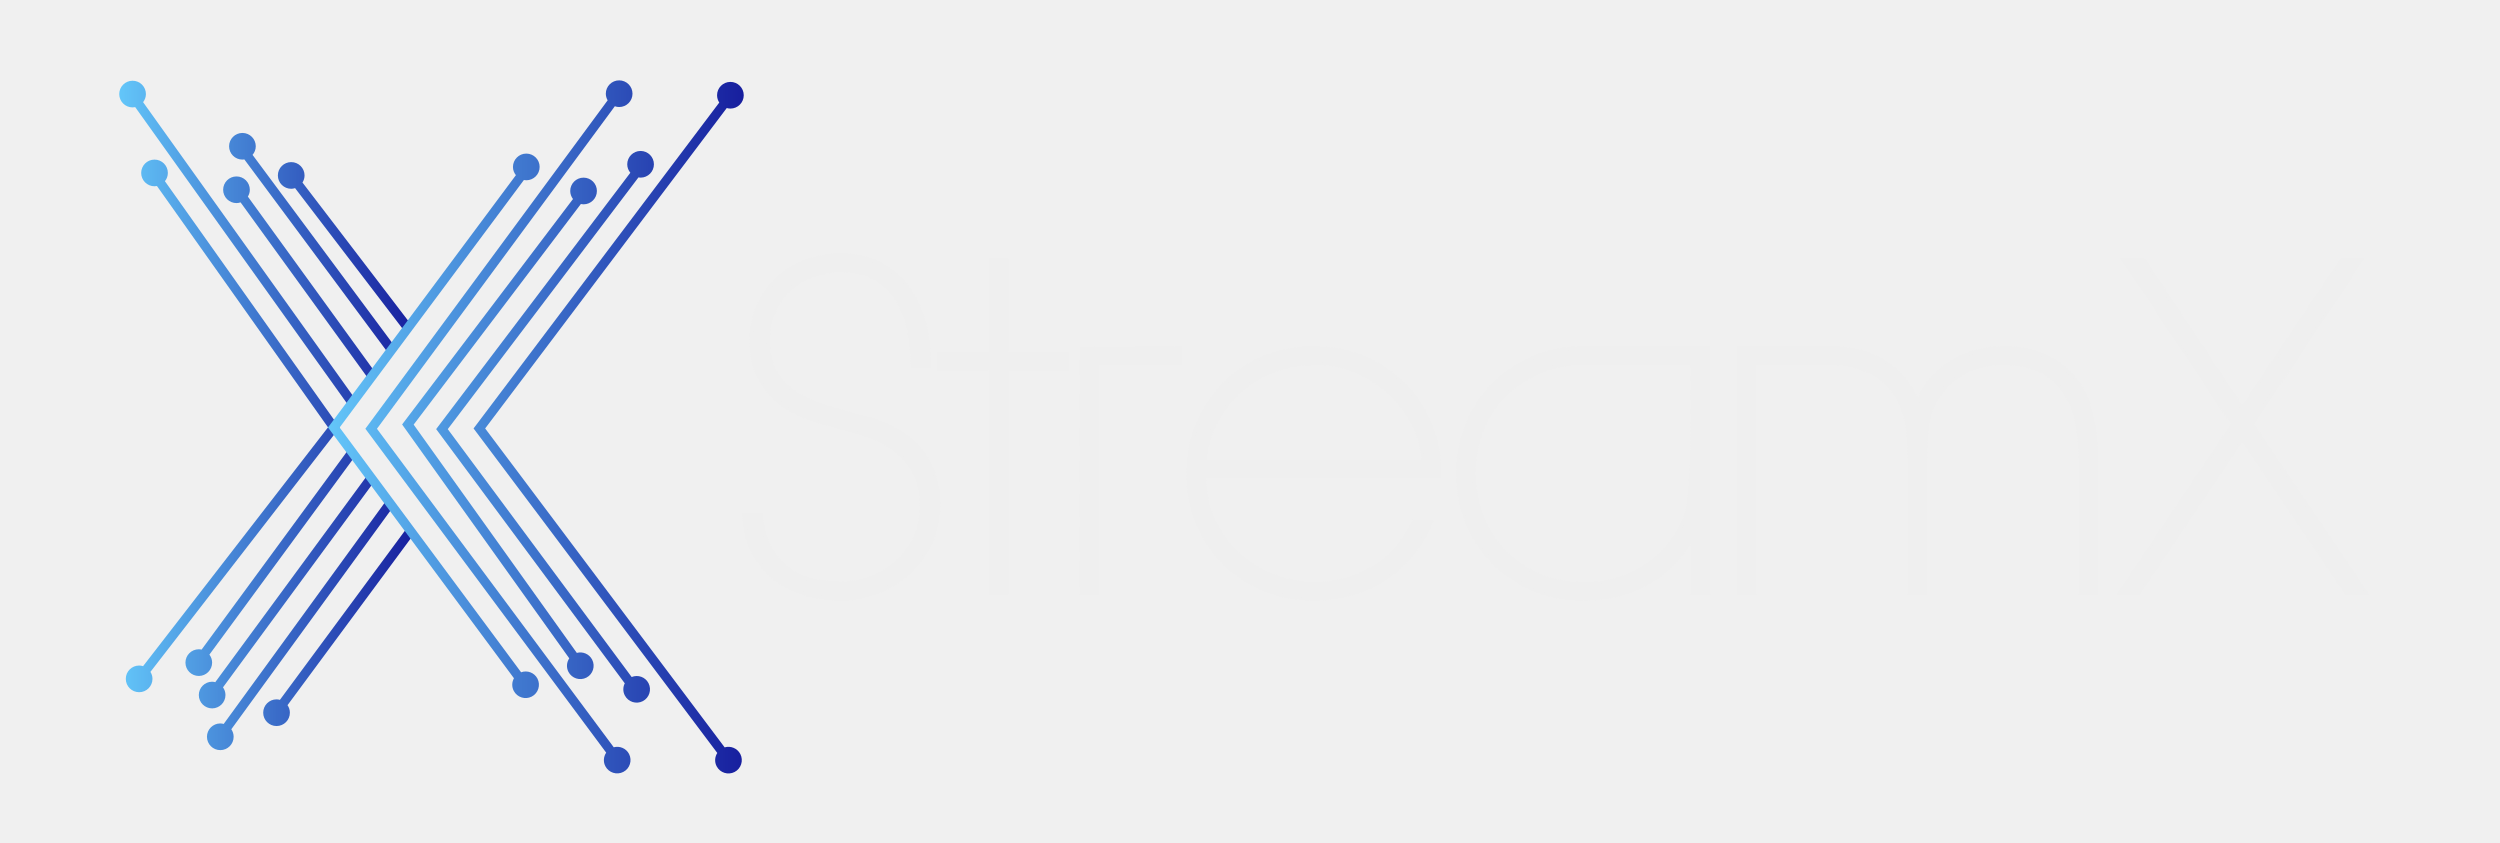
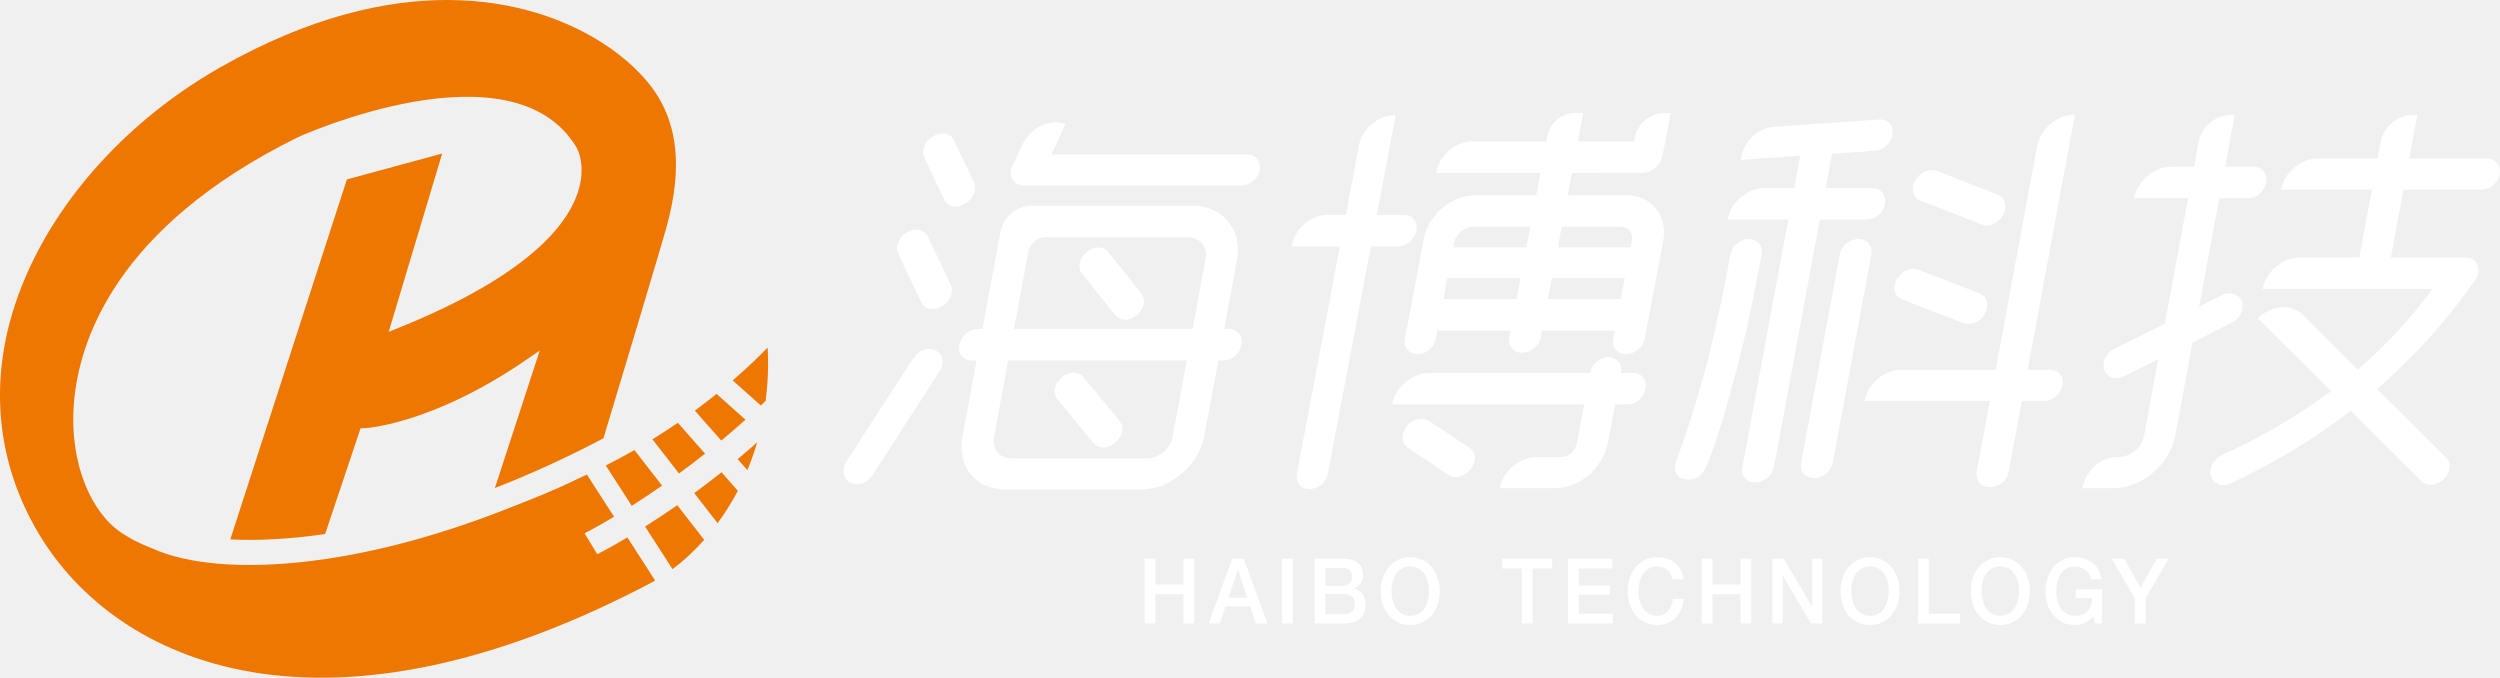
- <svg xmlns="http://www.w3.org/2000/svg" version="1.1" id="图层_1" x="0px" y="0px" viewBox="0 0 807.67 272.19" style="enable-background:new 0 0 807.67 272.19;" xml:space="preserve">
-   <style type="text/css">
- 	.st3{fill:#EFEFEF;stroke:#EFEFEF;stroke-miterlimit:10;}
- 	.st4{fill:url(#SVGID_3_);}
- 	.st5{fill:url(#SVGID_4_);}
- </style>
-   <g>
-     <path class="st3" d="M297.48,145.34c-1.71-2.05-3.65-3.79-5.75-5.16c-2.09-1.36-4.15-2.46-6.14-3.29c-2-0.83-3.84-1.46-5.47-1.9   c-1.64-0.43-2.9-0.75-3.74-0.93c-3.59-0.94-7.16-1.98-10.61-3.08c-3.37-1.07-6.41-2.52-9.03-4.3c-2.58-1.75-4.67-3.98-6.2-6.61   c-1.51-2.61-2.28-6.01-2.28-10.09c0-3.34,0.61-6.45,1.82-9.23c1.2-2.78,2.89-5.17,5.01-7.11c2.13-1.94,4.67-3.47,7.55-4.54   c2.89-1.07,6-1.61,9.26-1.61c4.17,0,7.74,0.82,10.6,2.43c2.87,1.62,5.23,3.85,7.03,6.61c1.82,2.79,3.14,6.06,3.93,9.7   c0.8,3.69,1.21,7.6,1.21,11.65v0.66h5.63v-0.66c0-6.56-0.86-12.18-2.56-16.69c-1.7-4.52-3.95-8.23-6.69-11.01   c-2.74-2.78-5.79-4.82-9.08-6.05c-3.27-1.22-6.57-1.84-9.79-1.84c-3.89,0-7.66,0.62-11.21,1.83c-3.57,1.22-6.74,3.06-9.43,5.45   c-2.69,2.4-4.87,5.37-6.48,8.84c-1.62,3.47-2.43,7.46-2.43,11.85v0.44c0.1,5.08,1.19,9.33,3.26,12.63   c2.05,3.27,4.58,5.93,7.52,7.89c2.91,1.94,6.04,3.44,9.3,4.47c3.22,1.01,6.01,1.81,8.3,2.38c2.55,0.66,5.42,1.48,8.52,2.43   c3.04,0.94,5.95,2.36,8.66,4.23c2.69,1.86,4.97,4.33,6.78,7.34c1.8,3,2.71,6.92,2.71,11.66c0,3.71-0.75,7.12-2.23,10.13   c-1.49,3.02-3.47,5.64-5.88,7.77c-2.42,2.14-5.23,3.82-8.35,4.98c-3.12,1.17-6.36,1.76-9.62,1.76c-1.98,0-4.37-0.19-7.1-0.57   c-2.68-0.37-5.31-1.28-7.81-2.72c-2.49-1.43-4.77-3.59-6.76-6.42c-1.99-2.82-3.33-6.76-3.98-11.71l-0.08-0.57h-5.6l0.05,0.71   c0.39,5.16,1.65,9.5,3.76,12.88c2.1,3.37,4.68,6.1,7.67,8.1c2.98,2,6.29,3.44,9.85,4.26c3.54,0.82,6.95,1.24,10.14,1.24   c3.99,0,7.94-0.74,11.74-2.2c3.8-1.46,7.21-3.56,10.13-6.24c2.92-2.68,5.3-5.92,7.05-9.62c1.76-3.71,2.65-7.87,2.65-12.36   c0-3.89-0.55-7.35-1.62-10.29C300.62,149.93,299.2,147.4,297.48,145.34z M325.31,84.01h-5.34v30.19h-16.82v5.06h16.82v72.45h5.34   v-72.45h19.55v-5.06h-19.55V84.01z M349.95,112.47h-0.66l-0.15,79.23h5.35v-74.17h26.88v-5.24l-0.7,0.04   C379.07,112.42,368.73,112.47,349.95,112.47z M452.25,122.78c-3.72-3.34-8.02-5.95-12.76-7.75c-4.75-1.79-9.75-2.7-14.87-2.7   c-5.7,0-11.12,1.03-16.11,3.07c-4.98,2.04-9.35,4.91-12.99,8.55c-3.63,3.64-6.53,7.99-8.61,12.93c-2.08,4.94-3.14,10.4-3.14,16.21   c0,5.72,1.03,11.1,3.07,15.99c2.04,4.9,4.89,9.2,8.48,12.79c3.59,3.59,7.91,6.47,12.85,8.55c4.95,2.09,10.45,3.14,16.35,3.14   c3.86,0,7.71-0.49,11.44-1.46c3.73-0.97,7.27-2.47,10.52-4.46c3.25-1.99,6.27-4.54,8.98-7.6c2.72-3.06,4.98-6.67,6.72-10.74   l0.39-0.92h-5.88l-0.18,0.38c-3,6.37-7.37,11.3-12.99,14.67c-5.63,3.37-12,5.08-18.95,5.08c-3.66,0-7.61-0.69-11.74-2.05   c-4.13-1.36-7.98-3.49-11.45-6.35c-3.46-2.85-6.39-6.53-8.69-10.94c-2.21-4.23-3.41-9.32-3.58-15.13h75.84l0.19-2.85   c-0.29-5.9-1.59-11.33-3.86-16.13C459.03,130.25,455.98,126.12,452.25,122.78z M389.32,148.98c0.35-4.32,1.47-8.4,3.34-12.12   c1.97-3.94,4.59-7.4,7.78-10.3c3.19-2.9,6.94-5.18,11.17-6.77c4.23-1.59,8.8-2.4,13.6-2.4c4.31,0,8.56,0.85,12.64,2.54   c4.08,1.68,7.75,4.01,10.9,6.92c3.14,2.9,5.76,6.35,7.78,10.24c1.91,3.67,3.01,7.67,3.27,11.9H389.32z M494.79,115.69   c-4.99,2.23-9.32,5.25-12.86,8.99c-3.54,3.73-6.29,8.08-8.19,12.94c-1.89,4.84-2.85,10-2.85,15.33c0,5.24,0.93,10.34,2.77,15.18   c1.84,4.85,4.55,9.2,8.04,12.94c3.49,3.74,7.82,6.79,12.86,9.06c5.05,2.28,10.8,3.44,17.09,3.44c8.23,0,15.5-1.89,21.62-5.63   c5.56-3.4,10.05-8.03,13.37-13.81v17.57h5.34v-79.38h-40.33C505.46,112.33,499.79,113.46,494.79,115.69z M544.54,166.65   c-1.68,4.31-4.1,8.13-7.19,11.36c-3.09,3.23-6.81,5.81-11.07,7.69c-4.25,1.87-9.02,2.82-14.18,2.82c-6.01,0-11.33-1.07-15.82-3.17   c-4.49-2.11-8.27-4.88-11.21-8.24c-2.95-3.37-5.18-7.22-6.63-11.42c-1.45-4.22-2.19-8.5-2.19-12.72c0-5.25,0.93-10.12,2.75-14.48   c1.83-4.35,4.39-8.12,7.61-11.21c3.23-3.09,7.03-5.54,11.29-7.27c4.26-1.73,8.89-2.61,13.77-2.61h35   C546.92,145.8,546.21,162.38,544.54,166.65z M668.38,120.14c-2.45-2.45-5.48-4.38-9-5.75c-3.51-1.37-7.65-2.06-12.31-2.06   c-4.38,0-8.6,0.84-12.55,2.5c-3.96,1.66-7.35,4.04-10.07,7.06c-1.67,1.77-2.92,3.49-3.71,5.12c-0.48,0.99-0.89,1.88-1.22,2.68   c-0.45-1.27-1.03-2.47-1.72-3.6c-0.92-1.5-1.93-2.91-3.01-4.19c-2.74-3.13-6.11-5.53-10.02-7.15c-3.9-1.61-8.24-2.42-12.9-2.42   H561.6v79.38h5.35v-74.32h24.49c4.2,0,8.1,0.78,11.59,2.32c3.47,1.53,6.31,3.71,8.43,6.47c1.86,2.51,3.22,5.38,4.06,8.54   c0.84,3.19,1.27,7.77,1.27,13.63v43.35h5.35v-43.35c0-2.96,0.07-5.53,0.21-7.65c0.14-2.11,0.42-4.03,0.84-5.71   c0.42-1.67,1-3.21,1.74-4.59c0.74-1.39,1.74-2.91,2.96-4.5c2.31-2.95,5.28-5.13,8.84-6.47c3.6-1.35,7.08-2.04,10.33-2.04   c7.54,0,13.38,2.11,17.36,6.28c2.78,2.78,4.75,6.3,5.87,10.48c1.13,4.24,1.7,9.02,1.7,14.21v43.35h5.35v-43.35   c0-5.88-0.69-11.3-2.04-16.13C673.93,127.33,671.6,123.27,668.38,120.14z M727.64,136.99l35.37-52.98h-6.62l-31.99,47.77   l-31.7-47.77h-6.76l35.37,52.98l-36.67,54.71h6.33l33.43-49.79l33.38,49.5l0.2,0.29h6.62L727.64,136.99z" />
-     <linearGradient id="SVGID_3_" gradientUnits="userSpaceOnUse" x1="38.529" y1="134.213" x2="133.825" y2="134.213">
-       <stop offset="1.331947e-07" style="stop-color:#63C6F9" />
-       <stop offset="1" style="stop-color:#171E9E" />
-     </linearGradient>
-     <path class="st4" d="M109.71,138.14l-56.43-79.6c0.59-0.74,0.95-1.65,0.95-2.67c0-2.38-1.93-4.31-4.31-4.31s-4.31,1.93-4.31,4.31   s1.93,4.31,4.31,4.31c0.27,0,0.53-0.03,0.79-0.08l55.26,77.96l-59.75,77.16c-0.41-0.13-0.83-0.21-1.27-0.21   c-2.38,0-4.31,1.93-4.31,4.31s1.93,4.31,4.31,4.31s4.31-1.93,4.31-4.31c0-0.83-0.25-1.6-0.66-2.26L109.71,138.14z M127.22,163.48   l-2.43-1.77l-52.52,72.17c-0.35-0.09-0.71-0.16-1.1-0.16c-2.38,0-4.31,1.93-4.31,4.31s1.93,4.31,4.31,4.31s4.31-1.93,4.31-4.31   c0-0.9-0.28-1.74-0.75-2.43L127.22,163.48z M133.83,172.41l-2.41-1.78L90.43,226.1c-0.35-0.09-0.71-0.16-1.09-0.16   c-2.38,0-4.31,1.93-4.31,4.31c0,2.38,1.93,4.31,4.31,4.31c2.38,0,4.31-1.93,4.31-4.31c0-0.9-0.28-1.74-0.76-2.43L133.83,172.41z    M94.08,60.99c0.44,0,0.85-0.08,1.25-0.21l35.25,46.1l2.38-1.82L97.72,58.97c0.42-0.66,0.67-1.44,0.67-2.29   c0-2.38-1.93-4.31-4.31-4.31s-4.31,1.93-4.31,4.31S91.7,60.99,94.08,60.99z M78.31,51.56c0.21,0,0.42-0.03,0.63-0.06l46.37,62.43   l2.41-1.79L81.59,50.03c0.64-0.75,1.04-1.71,1.04-2.77c0-2.38-1.93-4.31-4.31-4.31s-4.31,1.93-4.31,4.31S75.94,51.56,78.31,51.56z    M76.4,65.61c0.46,0,0.9-0.09,1.32-0.23l40.98,56.55l2.43-1.76L80.08,63.52c0.39-0.65,0.63-1.4,0.63-2.21   c0-2.38-1.93-4.31-4.31-4.31s-4.31,1.93-4.31,4.31C72.09,63.68,74.02,65.61,76.4,65.61z M43.68,34.61l68.89,96.38l2.44-1.74   L46.23,33.01c0.56-0.73,0.91-1.63,0.91-2.62c0-2.38-1.93-4.31-4.31-4.31s-4.31,1.93-4.31,4.31c0,2.38,1.93,4.31,4.31,4.31   C43.13,34.7,43.41,34.66,43.68,34.61z M68.53,214.07c0-0.97-0.33-1.86-0.88-2.58L115,147.01l-2.42-1.78l-47.45,64.63   c-0.29-0.06-0.6-0.1-0.91-0.1c-2.38,0-4.31,1.93-4.31,4.31s1.93,4.31,4.31,4.31C66.6,218.38,68.53,216.45,68.53,214.07z    M72.84,224.54c0-0.93-0.3-1.78-0.8-2.48l49.09-66.78l-2.42-1.78l-49.13,66.84l0.1,0.07c-0.37-0.1-0.75-0.17-1.14-0.17   c-2.38,0-4.31,1.93-4.31,4.31s1.93,4.31,4.31,4.31C70.91,228.84,72.84,226.92,72.84,224.54z" />
-     <linearGradient id="SVGID_4_" gradientUnits="userSpaceOnUse" x1="105.979" y1="137.929" x2="240.274" y2="137.929">
-       <stop offset="1.331947e-07" style="stop-color:#63C6F9" />
-       <stop offset="1" style="stop-color:#171E9E" />
-     </linearGradient>
-     <path class="st5" d="M168.35,217.19l-58.63-79.08l59.53-79.95c0.26,0.05,0.52,0.08,0.78,0.08c2.38,0,4.31-1.93,4.31-4.31   s-1.93-4.31-4.31-4.31s-4.31,1.93-4.31,4.31c0,1.01,0.36,1.93,0.95,2.66l-60.7,81.51l60.07,81.02c-0.68,1.22-0.76,2.75-0.06,4.08   c1.1,2.11,3.7,2.93,5.81,1.84c2.11-1.1,2.93-3.7,1.84-5.81C172.62,217.3,170.35,216.46,168.35,217.19z M198.28,241.42l-76.5-102.9   l76.85-104.19c0.44,0.15,0.91,0.25,1.4,0.25c2.38,0,4.31-1.93,4.31-4.31s-1.93-4.31-4.31-4.31c-2.38,0-4.31,1.93-4.31,4.31   c0,0.78,0.23,1.51,0.59,2.14l-77.61,105.21l-0.66,0.89l77.8,104.65c-0.85,1.27-1.02,2.93-0.27,4.38c1.1,2.11,3.7,2.93,5.81,1.84   s2.93-3.7,1.84-5.81C202.27,241.76,200.19,240.9,198.28,241.42z M183.65,217.07c1.1,2.11,3.7,2.93,5.81,1.84   c2.11-1.1,2.93-3.7,1.84-5.81c-0.95-1.83-3.03-2.69-4.95-2.17l-52.71-73.75l54.01-71.26c0.28,0.06,0.58,0.09,0.88,0.09   c2.38,0,4.31-1.93,4.31-4.31c0-2.38-1.93-4.31-4.31-4.31s-4.31,1.93-4.31,4.31c0,0.98,0.34,1.87,0.89,2.6l-55.2,72.83l54,75.56   C183.06,213.95,182.9,215.62,183.65,217.07z M204.07,218.72l-59.41-80.08l61.6-81.32c0.23,0.04,0.45,0.07,0.69,0.07   c2.38,0,4.31-1.93,4.31-4.31c0-2.38-1.93-4.31-4.31-4.31s-4.31,1.93-4.31,4.31c0,1.04,0.38,1.98,1,2.73l-62.05,81.92l-0.68,0.9   l60.93,82.13c-0.6,1.19-0.65,2.64,0.02,3.92c1.1,2.11,3.7,2.93,5.81,1.84c2.11-1.1,2.93-3.7,1.84-5.81   C208.47,218.71,206.11,217.89,204.07,218.72z M234.11,241.45l-77.37-103.03L234.79,34.9c0.38,0.11,0.77,0.18,1.18,0.18   c2.38,0,4.31-1.93,4.31-4.31s-1.93-4.31-4.31-4.31c-2.38,0-4.31,1.93-4.31,4.31c0,0.87,0.26,1.68,0.71,2.36l-79.38,105.29   l78.74,104.84c-0.8,1.25-0.95,2.88-0.21,4.3c1.1,2.11,3.7,2.93,5.81,1.84c2.11-1.1,2.93-3.7,1.84-5.81   C238.18,241.73,236.05,240.87,234.11,241.45z" />
-   </g>
+ <svg xmlns="http://www.w3.org/2000/svg" width="332" height="90" viewBox="0 0 332 90" fill="none">
+   <path fill-rule="evenodd" clip-rule="evenodd" d="M83.314 71.368C81.286 72.573 79.859 73.325 79.311 73.604L77.725 70.974L77.647 70.817C77.708 70.788 79.175 70.045 81.547 68.624L77.942 63.022C77.834 63.073 77.726 63.123 77.619 63.174L77.619 63.174L77.619 63.174L77.618 63.174C77.389 63.283 77.159 63.392 76.922 63.496C75.436 64.224 73.96 64.895 72.559 65.479C71.658 65.857 70.732 66.231 69.839 66.585C69.103 66.884 68.31 67.195 67.492 67.508C59.23 70.776 51.208 73.021 43.658 74.175L43.421 74.215L40.965 74.54C32.206 75.581 24.884 74.942 20.251 72.842C18.592 72.215 17.092 71.434 15.83 70.544C12.361 68.088 9.156 61.877 9.817 53.534C10.453 45.505 15.166 30.241 39.587 18.213C39.865 18.077 67.906 5.417 76.513 19.494C76.66 19.736 77.922 21.962 76.729 25.576C75.281 29.963 69.995 36.633 53.037 43.495L51.616 44.069L58.724 20.388L46.066 23.827L30.579 71.636C34.339 71.825 38.66 71.578 43.177 70.92L47.879 56.883L48.388 56.864C48.477 56.861 57.271 56.438 69.892 47.779L71.68 46.553L65.723 64.808C70.513 62.95 75.354 60.733 80.14 58.202C82.388 50.745 87.486 33.807 88.455 30.372C90.997 21.362 89.326 16.5 87.849 13.628C85.894 9.825 80.325 4.41 71.065 1.654C67.893 0.711 63.97 0 59.353 0C51.319 0 41.18 2.151 29.217 8.961C15.24 16.916 4.798 29.585 1.284 42.85C-1.292 52.575 0.024 62.236 5.093 70.786C15.472 88.293 43.147 100.426 87.009 77.109L83.314 71.368ZM101.399 53.51C101.281 53.627 101.162 53.743 101.043 53.855L97.304 50.52C99.409 48.699 100.973 47.155 101.94 46.147C102.08 48.615 101.969 50.977 101.679 53.238C101.586 53.328 101.492 53.419 101.399 53.51ZM90.018 56.144L93.636 60.244C92.445 61.186 91.287 62.064 90.17 62.881L86.643 58.342C87.824 57.611 88.956 56.875 90.018 56.144ZM99.003 55.734L95.161 52.308C94.271 53.027 93.307 53.771 92.276 54.531L95.785 58.507C96.844 57.628 97.918 56.704 99.003 55.734ZM87.923 64.489C86.464 65.506 85.112 66.398 83.895 67.172L80.446 61.815C81.767 61.148 83.04 60.466 84.255 59.769L87.923 64.489ZM85.668 69.925C86.961 69.109 88.395 68.168 89.944 67.09L93.517 71.687C92.188 73.188 90.772 74.492 89.31 75.583L85.668 69.925ZM97.965 60.977L99.249 62.433C99.741 61.244 100.188 60.015 100.559 58.728L100.497 58.783L100.497 58.783C99.648 59.533 98.799 60.284 97.965 60.977ZM95.822 62.721L97.986 65.173C97.178 66.722 96.272 68.154 95.297 69.48L92.192 65.483C93.362 64.627 94.575 63.709 95.822 62.721Z" fill="#ED7700" />
+   <path fill-rule="evenodd" clip-rule="evenodd" d="M222.116 76.937C222.054 76.688 221.97 76.458 221.863 76.251C221.757 76.041 221.618 75.862 221.45 75.708C221.282 75.556 221.086 75.437 220.86 75.353C220.635 75.269 220.373 75.226 220.075 75.226C219.639 75.226 219.263 75.321 218.946 75.504C218.629 75.689 218.372 75.935 218.173 76.245C217.974 76.552 217.827 76.905 217.731 77.297C217.636 77.691 217.588 78.093 217.588 78.501C217.588 78.908 217.636 79.311 217.731 79.704C217.827 80.098 217.974 80.449 218.173 80.758C218.372 81.065 218.629 81.312 218.946 81.496C219.263 81.682 219.639 81.774 220.075 81.774C220.396 81.774 220.679 81.716 220.924 81.599C221.168 81.482 221.378 81.322 221.554 81.117C221.729 80.912 221.866 80.675 221.967 80.401C222.065 80.128 222.131 79.838 222.161 79.524H223.559C223.528 80.037 223.424 80.506 223.244 80.933C223.064 81.357 222.822 81.723 222.516 82.033C222.211 82.342 221.851 82.579 221.439 82.748C221.026 82.916 220.572 83 220.075 83C219.464 83 218.915 82.882 218.43 82.645C217.945 82.409 217.535 82.088 217.197 81.679C216.861 81.269 216.602 80.791 216.424 80.244C216.244 79.7 216.154 79.118 216.154 78.501C216.154 77.89 216.244 77.311 216.424 76.768C216.602 76.221 216.861 75.745 217.197 75.337C217.535 74.927 217.945 74.602 218.43 74.361C218.915 74.12 219.464 74 220.075 74C220.534 74 220.966 74.067 221.37 74.198C221.775 74.332 222.133 74.523 222.442 74.776C222.752 75.029 223.002 75.337 223.193 75.696C223.384 76.057 223.503 76.471 223.549 76.937H222.116ZM186.152 75.505C186.469 75.321 186.845 75.226 187.281 75.226C187.717 75.226 188.093 75.321 188.411 75.505C188.728 75.688 188.985 75.935 189.184 76.245C189.383 76.552 189.53 76.905 189.625 77.297C189.721 77.691 189.768 78.092 189.768 78.501C189.768 78.909 189.721 79.311 189.625 79.704C189.53 80.098 189.383 80.449 189.184 80.758C188.985 81.065 188.728 81.312 188.411 81.496C188.093 81.681 187.717 81.774 187.281 81.774C186.845 81.774 186.469 81.681 186.152 81.496C185.836 81.312 185.578 81.065 185.38 80.758C185.18 80.449 185.033 80.098 184.938 79.704C184.842 79.311 184.795 78.909 184.795 78.501C184.795 78.092 184.842 77.691 184.938 77.297C185.033 76.905 185.18 76.552 185.38 76.245C185.578 75.935 185.836 75.688 186.152 75.505ZM188.927 74.361C188.44 74.12 187.893 74 187.281 74C186.671 74 186.122 74.12 185.636 74.361C185.151 74.602 184.741 74.927 184.404 75.336C184.069 75.745 183.81 76.221 183.632 76.768C183.451 77.311 183.362 77.89 183.362 78.501C183.362 79.118 183.451 79.7 183.632 80.244C183.81 80.791 184.069 81.269 184.404 81.679C184.741 82.088 185.151 82.409 185.636 82.645C186.122 82.882 186.671 83 187.281 83C187.893 83 188.44 82.882 188.927 82.645C189.412 82.409 189.822 82.088 190.159 81.679C190.495 81.269 190.753 80.791 190.932 80.244C191.112 79.7 191.202 79.118 191.202 78.501C191.202 77.89 191.112 77.311 190.932 76.768C190.753 76.221 190.495 75.745 190.159 75.336C189.822 74.927 189.412 74.602 188.927 74.361ZM176.014 81.569H178.547C178.982 81.569 179.321 81.451 179.561 81.214C179.802 80.978 179.922 80.642 179.922 80.209C179.922 79.784 179.802 79.457 179.561 79.229C179.321 79.001 178.982 78.884 178.547 78.884H176.014V81.569ZM176.014 77.802H178.353C178.696 77.802 178.982 77.7 179.211 77.496C179.441 77.29 179.555 76.998 179.555 76.61C179.555 76.178 179.452 75.872 179.245 75.696C179.039 75.519 178.742 75.431 178.353 75.431H176.014V77.802ZM174.581 74.204H178.559C179.291 74.204 179.88 74.38 180.324 74.734C180.766 75.087 180.989 75.62 180.989 76.335C180.989 76.768 180.887 77.137 180.684 77.447C180.482 77.757 180.194 77.996 179.82 78.164V78.187C180.324 78.299 180.705 78.55 180.965 78.94C181.225 79.329 181.355 79.816 181.355 80.401C181.355 80.737 181.298 81.053 181.183 81.347C181.069 81.638 180.888 81.892 180.644 82.106C180.4 82.317 180.086 82.486 179.704 82.611C179.323 82.733 178.868 82.796 178.34 82.796H174.581V74.204ZM163.141 79.379H165.641L164.413 75.684H164.379L163.141 79.379ZM163.646 74.204H165.17L168.323 82.796H166.787L166.018 80.522H162.751L161.984 82.796H160.505L163.646 74.204ZM152 74.204H153.433V77.622H157.158V74.204H158.591V82.797H157.158V78.922H153.433V82.797H152V74.204ZM171.681 82.796H170.248V74.204H171.681V82.796ZM199.5 74.204H206.126V75.504H203.522V82.797H202.09V75.504H199.5V74.204ZM214.115 74.204H208.222V82.797H214.195V81.496H209.655V78.981H213.783V77.755H209.655V75.504H214.115V74.204ZM227.411 74.204H225.978V82.797H227.411V78.922H231.137V82.797H232.57V74.204H231.137V77.622H227.411V74.204ZM235.376 74.204H236.889L240.626 80.534H240.648V74.204H242.014V82.797H240.5L236.775 76.478H236.74V82.797H235.376V74.204ZM247.212 75.505C247.529 75.321 247.905 75.226 248.341 75.226C248.777 75.226 249.153 75.321 249.47 75.505C249.787 75.688 250.045 75.935 250.243 76.245C250.443 76.552 250.59 76.905 250.685 77.297C250.781 77.691 250.828 78.092 250.828 78.501C250.828 78.909 250.781 79.311 250.685 79.704C250.59 80.098 250.443 80.449 250.243 80.758C250.045 81.065 249.787 81.312 249.47 81.496C249.153 81.681 248.777 81.774 248.341 81.774C247.905 81.774 247.529 81.681 247.212 81.496C246.895 81.312 246.638 81.065 246.439 80.758C246.24 80.449 246.093 80.098 245.997 79.704C245.902 79.311 245.854 78.909 245.854 78.501C245.854 78.092 245.902 77.691 245.997 77.297C246.093 76.905 246.24 76.552 246.439 76.245C246.638 75.935 246.895 75.688 247.212 75.505ZM249.987 74.361C249.5 74.12 248.952 74 248.341 74C247.73 74 247.182 74.12 246.696 74.361C246.211 74.602 245.801 74.927 245.464 75.336C245.128 75.745 244.869 76.221 244.691 76.768C244.511 77.311 244.421 77.89 244.421 78.501C244.421 79.118 244.511 79.7 244.691 80.244C244.869 80.791 245.128 81.269 245.464 81.679C245.801 82.088 246.211 82.409 246.696 82.645C247.182 82.882 247.73 83 248.341 83C248.952 83 249.5 82.882 249.987 82.645C250.471 82.409 250.882 82.088 251.219 81.679C251.554 81.269 251.813 80.791 251.991 80.244C252.172 79.7 252.261 79.118 252.261 78.501C252.261 77.89 252.172 77.311 251.991 76.768C251.813 76.221 251.554 75.745 251.219 75.336C250.882 74.927 250.471 74.602 249.987 74.361ZM254.714 74.204H256.147V81.496H260.307V82.797H254.714V74.204ZM264.508 75.505C264.825 75.321 265.201 75.226 265.637 75.226C266.073 75.226 266.449 75.321 266.767 75.505C267.084 75.688 267.341 75.935 267.54 76.245C267.739 76.552 267.886 76.905 267.982 77.297C268.077 77.691 268.125 78.092 268.125 78.501C268.125 78.909 268.077 79.311 267.982 79.704C267.886 80.098 267.739 80.449 267.54 80.758C267.341 81.065 267.084 81.312 266.767 81.496C266.449 81.681 266.073 81.774 265.637 81.774C265.201 81.774 264.825 81.681 264.508 81.496C264.192 81.312 263.934 81.065 263.736 80.758C263.536 80.449 263.389 80.098 263.294 79.704C263.198 79.311 263.151 78.909 263.151 78.501C263.151 78.092 263.198 77.691 263.294 77.297C263.389 76.905 263.536 76.552 263.736 76.245C263.934 75.935 264.192 75.688 264.508 75.505ZM267.283 74.361C266.796 74.12 266.249 74 265.637 74C265.027 74 264.478 74.12 263.992 74.361C263.508 74.602 263.097 74.927 262.76 75.336C262.424 75.745 262.165 76.221 261.987 76.768C261.806 77.311 261.717 77.89 261.717 78.501C261.717 79.118 261.806 79.7 261.987 80.244C262.165 80.791 262.424 81.269 262.76 81.679C263.097 82.088 263.508 82.409 263.992 82.645C264.478 82.882 265.027 83 265.637 83C266.249 83 266.796 82.882 267.283 82.645C267.768 82.409 268.178 82.088 268.515 81.679C268.851 81.269 269.109 80.791 269.288 80.244C269.468 79.7 269.558 79.118 269.558 78.501C269.558 77.89 269.468 77.311 269.288 76.768C269.109 76.221 268.851 75.745 268.515 75.336C268.178 74.927 267.768 74.602 267.283 74.361ZM279.151 82.796H278.235L278.017 81.786C277.634 82.243 277.254 82.559 276.871 82.735C276.488 82.912 276.049 83 275.553 83C274.941 83 274.393 82.882 273.909 82.645C273.422 82.409 273.012 82.088 272.676 81.679C272.339 81.269 272.082 80.791 271.902 80.244C271.723 79.7 271.632 79.118 271.632 78.501C271.632 77.89 271.723 77.311 271.902 76.768C272.082 76.221 272.339 75.745 272.676 75.337C273.012 74.927 273.422 74.602 273.909 74.361C274.393 74.12 274.941 74 275.553 74C275.996 74 276.419 74.063 276.819 74.187C277.22 74.312 277.578 74.496 277.891 74.74C278.204 74.986 278.464 75.291 278.671 75.661C278.877 76.03 279.006 76.455 279.06 76.937H277.662C277.624 76.655 277.542 76.41 277.416 76.197C277.29 75.984 277.13 75.804 276.94 75.661C276.749 75.516 276.534 75.409 276.298 75.337C276.061 75.263 275.812 75.226 275.553 75.226C275.117 75.226 274.741 75.321 274.424 75.505C274.106 75.688 273.848 75.935 273.65 76.245C273.452 76.552 273.304 76.905 273.209 77.297C273.113 77.691 273.065 78.093 273.065 78.501C273.065 78.909 273.113 79.311 273.209 79.704C273.304 80.098 273.452 80.449 273.65 80.758C273.848 81.065 274.106 81.312 274.424 81.496C274.741 81.681 275.117 81.774 275.553 81.774C275.92 81.782 276.244 81.731 276.527 81.624C276.809 81.515 277.048 81.359 277.243 81.154C277.438 80.95 277.586 80.699 277.684 80.401C277.784 80.105 277.838 79.777 277.844 79.416H275.668V78.271H279.151V82.796ZM280.436 74.204L283.507 79.428V82.796H284.94V79.428L288 74.204H286.396L284.264 78.054L282.098 74.204H280.436Z" fill="white" />
+   <path fill-rule="evenodd" clip-rule="evenodd" d="M206.876 32.85H216.545L216.716 31.946C216.813 31.434 216.719 30.995 216.437 30.643C216.161 30.302 215.716 30.115 215.185 30.115H207.393L206.876 32.85ZM205.576 39.719H215.245L215.773 36.928H206.104L205.576 39.719ZM192.984 32.85H202.709L203.227 30.115H195.655C194.466 30.115 193.318 31.082 193.093 32.277L192.984 32.85ZM191.685 39.719H201.409L201.937 36.928H192.214L191.685 39.719ZM218.256 26.379C219.603 27.093 220.485 28.189 220.826 29.559C221.015 30.351 221.033 31.152 220.883 31.946L218.419 44.973C218.202 46.117 217.143 47.012 216.004 47.012H215.896C214.757 47.012 214.035 46.117 214.251 44.973L214.453 43.905H204.784L204.612 44.81C204.407 45.896 203.279 46.848 202.198 46.848H202.09C200.989 46.848 200.237 45.915 200.446 44.81L200.617 43.905H190.892L190.69 44.973C190.471 46.135 189.456 47.012 188.331 47.012H188.223C187.083 47.012 186.362 46.117 186.578 44.973L188.807 33.193L189.09 31.697C189.69 28.523 192.766 25.928 195.925 25.928H204.018L204.576 22.973H190.74L190.776 22.782C191.193 20.576 193.312 18.788 195.509 18.788H205.368L205.521 17.987C205.832 16.338 207.416 15 209.059 15H210.252L209.536 18.788H216.985L217.082 18.276C217.424 16.468 219.161 15 220.963 15H221.868L220.779 20.734C220.546 21.965 219.361 22.965 218.135 22.966L208.743 22.973L208.185 25.928H215.977C216.769 25.928 217.535 26.08 218.256 26.379ZM269.27 49.102H272.307C273.384 49.102 274.121 50.036 273.916 51.142C273.698 52.321 272.636 53.236 271.539 53.236H268.503L266.759 62.633C266.547 63.777 265.485 64.673 264.338 64.673H264.175C263.03 64.673 262.298 63.777 262.51 62.633L264.253 53.236H247.613C248.037 50.953 250.233 49.102 252.52 49.102H265.021L270.522 19.456C270.956 17.112 273.211 15.212 275.558 15.212L269.27 49.102ZM329.536 25.184C330.681 25.184 331.744 24.287 331.967 23.088C332.172 21.983 331.409 21.049 330.303 21.049H319.946L321.018 15.27H320.345C318.401 15.27 316.532 16.845 316.171 18.789L315.752 21.049H307.828C305.541 21.049 303.343 22.9 302.92 25.184H314.985L313.312 34.194H305.442C303.126 34.194 300.901 36.069 300.471 38.382H323.022C320.247 42.185 316.917 45.789 313.117 49.104L305.822 41.803C304.336 40.315 301.664 40.517 299.827 42.258L309.56 51.944C304.966 55.331 300.08 58.194 295.024 60.458C293.951 60.976 293.298 62.222 293.598 63.176L293.652 63.264C293.814 63.783 294.192 64.178 294.698 64.349C294.878 64.411 295.067 64.44 295.261 64.44C295.571 64.44 295.887 64.363 296.187 64.21C302.036 61.487 307.417 58.238 312.184 54.552L321.598 63.912C322.363 64.617 323.607 64.506 324.472 63.675C324.956 63.268 325.212 62.776 325.254 62.196C325.367 61.585 325.214 61.069 324.835 60.757L315.69 51.652C320.629 47.367 325.014 42.493 328.727 37.158C329.176 36.506 329.285 35.751 329.02 35.14C328.764 34.548 328.187 34.194 327.477 34.194H317.507L319.179 25.184H329.536ZM300.911 24.288L300.932 24.179C301.137 23.073 300.399 22.139 299.321 22.139H295.497L296.771 15.27H296.199C294.229 15.27 292.335 16.866 291.97 18.834L291.357 22.139H288.375C286.057 22.139 283.833 24.015 283.403 26.329H290.58L287.483 43.018L280.776 46.327C280.268 46.559 279.857 46.975 279.55 47.564C279.249 48.183 279.293 48.621 279.484 49.23C279.881 50.183 281.017 50.505 282.07 49.971L286.612 47.711L284.744 57.778C284.589 58.617 284.189 59.312 283.558 59.845C282.883 60.413 282.114 60.702 281.275 60.702H281.154C278.868 60.702 276.969 62.553 276.546 64.836H280.509C283.385 64.836 286.132 63.234 287.866 60.534C288.376 59.626 288.709 58.725 288.885 57.778L291.166 45.484L296.453 42.823C296.918 42.584 297.317 42.161 297.608 41.6C297.921 40.995 297.852 40.478 297.721 39.979C297.301 39.023 296.142 38.672 295.089 39.188L292.047 40.733L294.72 26.329H295.879V26.328H298.544C299.678 26.328 300.694 25.452 300.911 24.288ZM229.801 33.78C230.006 32.674 231.116 31.739 232.223 31.739C233.422 31.739 234.154 32.635 233.942 33.78L233.688 35.143C232.481 41.647 231.244 47.061 229.906 51.694C228.852 55.727 227.754 59.129 226.554 62.085C226.282 62.689 225.837 63.171 225.297 63.451C224.977 63.617 224.638 63.702 224.307 63.702C224.14 63.702 223.975 63.68 223.816 63.636H223.738C223.158 63.509 222.756 63.187 222.552 62.725C222.358 62.287 222.366 61.769 222.577 61.269C223.722 58.243 224.826 54.855 225.859 51.209V51.208C227.211 46.495 228.417 41.24 229.549 35.143L229.801 33.78ZM252.607 39.758L260.754 42.921C260.949 42.999 261.166 43.038 261.392 43.038C261.702 43.038 262.029 42.965 262.347 42.824C262.868 42.591 263.297 42.193 263.507 41.766L263.6 41.626C264.18 40.507 263.877 39.344 262.907 38.979L254.754 35.816C253.808 35.456 252.575 35.969 251.955 36.968L251.859 37.11C251.282 38.219 251.611 39.383 252.607 39.758ZM263.176 29.8L255.04 26.642C254.045 26.267 253.717 25.104 254.292 23.995L254.394 23.878C255.038 22.844 256.231 22.335 257.188 22.699L265.34 25.863C266.295 26.223 266.612 27.438 266.031 28.515L265.94 28.65C265.714 29.111 265.253 29.529 264.697 29.762C264.412 29.882 264.122 29.942 263.85 29.942C263.607 29.942 263.376 29.894 263.176 29.8ZM246.858 31.739H246.749C245.641 31.739 244.533 32.674 244.327 33.78L239.187 61.487C238.984 62.582 239.735 63.472 240.86 63.472H240.97C242.078 63.472 243.181 62.564 243.381 61.487L248.522 33.78C248.724 32.693 247.946 31.739 246.858 31.739ZM248.658 24.975H242.456L243.3 20.425L244.435 20.343L245.892 20.243C245.91 20.241 245.926 20.239 245.942 20.236C245.957 20.234 245.972 20.231 245.99 20.23L249.049 20.006C250.133 19.943 251.17 18.953 251.311 17.857L251.335 17.722C251.422 16.566 250.592 15.746 249.458 15.873L235.606 16.834C233.422 16.985 231.455 18.865 231.229 21.017L231.206 21.239L239.058 20.678L238.26 24.975H234.373C232.057 24.975 229.831 26.851 229.402 29.164H237.483L231.384 62.033C231.179 63.139 231.943 64.073 233.05 64.073H233.159C234.266 64.073 235.376 63.139 235.581 62.033L241.677 29.164H247.882C249.026 29.164 250.091 28.269 250.303 27.125L250.323 27.016C250.524 25.929 249.748 24.975 248.658 24.975ZM124.108 46.482L124.25 46.532C124.735 46.748 125.063 47.174 125.164 47.708C125.262 48.229 125.133 48.797 124.809 49.268L115.855 63.113C115.552 63.599 115.072 63.985 114.54 64.172C114.3 64.257 114.058 64.299 113.824 64.299C113.533 64.299 113.254 64.233 113.003 64.104L112.873 64.06C111.942 63.55 111.732 62.386 112.358 61.34L121.314 47.532C121.973 46.568 123.227 46.102 124.108 46.482ZM143.892 50.081C143.258 49.304 141.96 49.304 141.039 50.081L140.975 50.136C140.514 50.523 140.204 51.039 140.103 51.586C140.001 52.134 140.12 52.65 140.437 53.038L145.206 58.821C145.519 59.203 146.004 59.422 146.541 59.422H146.581C147.116 59.41 147.643 59.195 148.059 58.821L148.123 58.766C149.105 57.938 149.337 56.69 148.662 55.862L143.892 50.081ZM149.45 42.452C148.913 42.452 148.428 42.233 148.115 41.85L143.717 36.366C143.403 36.016 143.275 35.505 143.375 34.969C143.471 34.451 143.772 33.954 144.205 33.597L144.311 33.463C145.26 32.664 146.512 32.664 147.164 33.463L151.56 38.946C152.212 39.744 151.979 40.996 151.031 41.795L150.968 41.848C150.55 42.224 150.023 42.44 149.49 42.452H149.45ZM158.375 43.684H134.664L136.58 33.36C136.769 32.339 137.751 31.51 138.773 31.51H157.707C158.494 31.51 159.157 31.801 159.665 32.359C160.125 32.987 160.248 33.588 160.091 34.434L158.375 43.684ZM155.729 57.942C155.574 58.78 155.175 59.476 154.543 60.009C153.857 60.584 153.111 60.865 152.26 60.865H134.348C133.486 60.865 132.863 60.587 132.437 60.009C132.004 59.477 131.863 58.781 132.018 57.942L133.887 47.873H157.598L155.729 57.942ZM163.203 43.684H162.57L164.286 34.434C164.451 33.547 164.433 32.591 164.231 31.662C163.781 29.97 162.747 28.7 161.145 27.884C160.267 27.505 159.397 27.321 158.484 27.321H136.934C135.04 27.321 133.222 28.854 132.869 30.745L130.47 43.684H129.837C128.728 43.684 127.62 44.618 127.415 45.724L127.395 45.833C127.182 46.977 127.913 47.873 129.059 47.873H129.692L127.824 57.942C127.283 60.856 128.413 63.305 130.86 64.493C131.718 64.839 132.583 65 133.582 65H151.493C152.497 65 153.432 64.834 154.366 64.486C156.195 63.701 157.744 62.397 158.852 60.699C159.287 59.922 159.719 59.05 159.924 57.942L161.793 47.873H162.425C163.571 47.873 164.634 46.977 164.847 45.833L164.867 45.724C165.072 44.618 164.309 43.684 163.203 43.684ZM128.223 27.025L128.121 27.085C127.047 27.715 125.852 27.46 125.399 26.504L122.765 20.947C122.312 19.992 122.798 18.751 123.87 18.122L123.973 18.061C125.011 17.453 126.257 17.719 126.694 18.643L129.329 24.199C129.767 25.123 129.26 26.417 128.223 27.025ZM125.052 40.685L125.154 40.625C126.191 40.017 126.698 38.723 126.26 37.8L123.211 31.413C122.773 30.488 121.527 30.223 120.489 30.831L120.387 30.891C119.314 31.52 118.828 32.761 119.281 33.716L122.331 40.103C122.783 41.059 123.978 41.314 125.052 40.685ZM139.636 20.503H165.647C166.754 20.503 167.516 21.439 167.311 22.544C167.096 23.703 165.987 24.638 164.88 24.638H135.936C135.287 24.638 134.768 24.352 134.474 23.833C134.14 23.35 134.125 22.726 134.439 22.043L135.824 19.125C136.823 17.023 139.235 15.8 141.24 16.38L141.506 16.457L139.636 20.503ZM195.153 59.483L189.759 55.887C188.914 55.311 187.653 55.6 186.817 56.556L186.763 56.619L186.742 56.735C186.401 57.179 186.228 57.694 186.254 58.193C186.279 58.72 186.53 59.182 186.941 59.462L192.333 63.055C192.614 63.255 192.95 63.359 193.311 63.359C193.471 63.359 193.636 63.338 193.801 63.298C194.347 63.165 194.866 62.816 195.232 62.338L195.306 62.271C195.697 61.789 195.893 61.232 195.859 60.703C195.826 60.183 195.575 59.75 195.153 59.483ZM215.278 49.53H216.885C218.023 49.53 218.744 50.425 218.528 51.569L218.507 51.677C218.291 52.821 217.231 53.715 216.092 53.715H214.486L213.511 58.873C213.353 59.709 213.05 60.452 212.558 61.207C211.658 62.721 210.424 63.763 208.792 64.382C208.144 64.68 207.33 64.836 206.393 64.836H199.176C199.608 62.554 201.798 60.705 204.069 60.705H207.174C207.725 60.705 208.187 60.55 208.627 60.218C209.047 59.819 209.301 59.385 209.398 58.873L210.373 53.715H184.871C185.308 51.404 187.527 49.53 189.829 49.53H211.164L211.171 49.497C211.387 48.354 212.447 47.459 213.586 47.459C214.74 47.459 215.492 48.392 215.283 49.497L215.278 49.53ZM186.452 28.544H182.839L185.344 15.302H185.235C183.023 15.302 180.889 17.103 180.469 19.325L178.725 28.544H176.246C174.09 28.544 172.009 30.301 171.599 32.468L171.55 32.73H177.933L172.224 62.906C172.011 64.031 172.725 64.945 173.813 64.945H173.923C175.06 64.945 176.122 64.05 176.338 62.906L182.047 32.73H185.66C186.742 32.73 187.869 31.778 188.076 30.691L188.097 30.583C188.312 29.439 187.59 28.544 186.452 28.544Z" fill="white" />
</svg>
